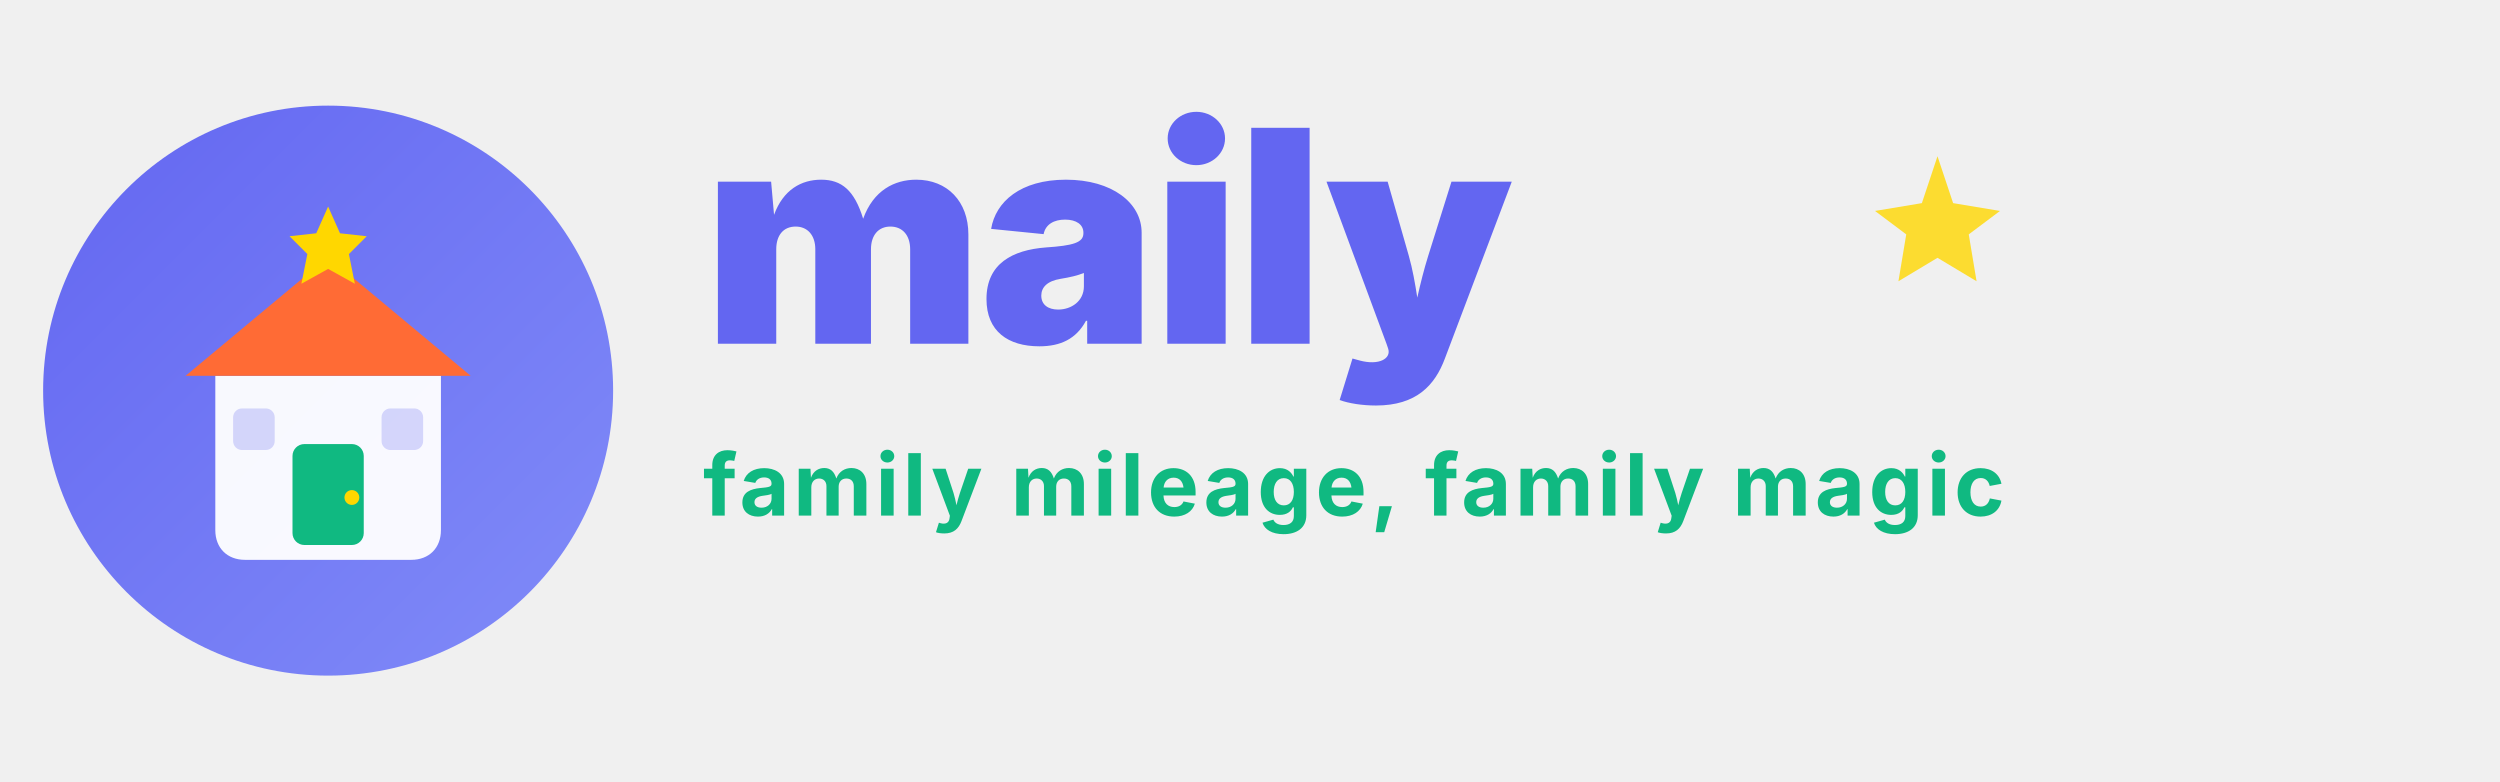
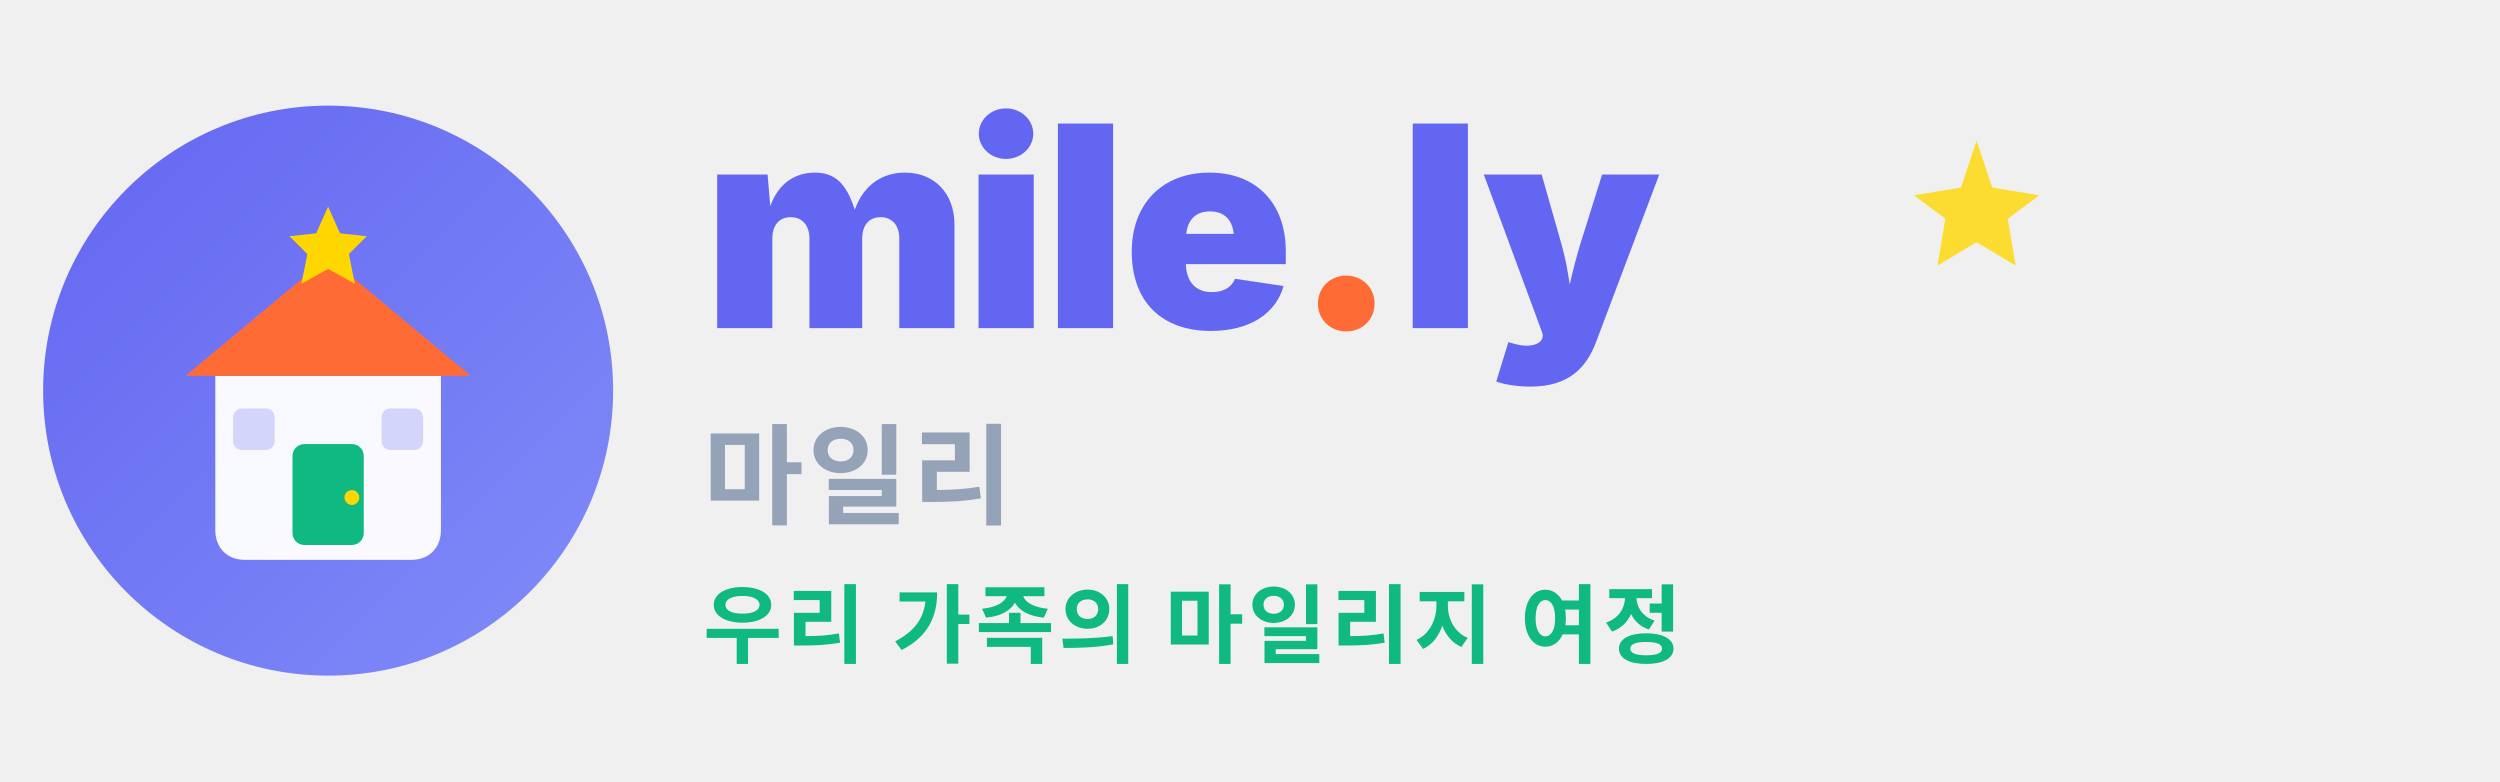
<svg xmlns="http://www.w3.org/2000/svg" viewBox="0 0 320 100">
  <defs>
    <linearGradient id="bg" x1="0%" y1="0%" x2="100%" y2="100%">
      <stop offset="0%" stop-color="#6366F1" />
      <stop offset="100%" stop-color="#818CF8" />
    </linearGradient>
  </defs>
  <g transform="translate(42,50) scale(0.38)">
    <circle cx="0" cy="0" r="96" fill="url(#bg)" />
    <path d="M-38-5v52c0 6 4 10 10 10h56c6 0 10-4 10-10V-5Z" fill="#fff" opacity="0.95" />
    <path d="M-48-5l48-40 48 40Z" fill="#FF6B35" />
    <rect x="-12" y="18" width="24" height="34" rx="4" fill="#10B981" />
    <circle cx="8" cy="36" r="2.5" fill="#FFD700" />
    <rect x="-32" y="6" width="14" height="14" rx="3" fill="#6366F1" opacity="0.25" />
    <rect x="18" y="6" width="14" height="14" rx="3" fill="#6366F1" opacity="0.25" />
    <g transform="translate(0,-48)">
      <polygon points="0,-14 4,-5 13,-4 7,2 9,12 0,7 -9,12 -7,2 -13,-4 -4,-5" fill="#FFD700" />
    </g>
  </g>
-   <text x="90" y="44" font-family="'Nunito', -apple-system, sans-serif" font-size="38" font-weight="900" fill="#6366F1" letter-spacing="-0.5">maily</text>
-   <text x="90" y="66" font-family="'Nunito', -apple-system, sans-serif" font-size="11" font-weight="700" fill="#10B981" letter-spacing="0.5">family mileage, family magic</text>
-   <polygon points="248,20 250,26 256,27 252,30 253,36 248,33 243,36 244,30 240,27 246,26" fill="#FFD700" opacity="0.8" />
+   <text x="90" y="42" font-family="'Nunito', -apple-system, sans-serif" font-size="36" font-weight="900" fill="#6366F1" letter-spacing="-0.5">mile<tspan fill="#FF6B35">.</tspan>ly</text>
+   <text x="90" y="66" font-family="'Noto Sans KR', -apple-system, sans-serif" font-size="14" font-weight="700" fill="#94A3B8" letter-spacing="0.5">마일리</text>
+   <text x="90" y="84" font-family="'Noto Sans KR', -apple-system, sans-serif" font-size="11" font-weight="600" fill="#10B981" letter-spacing="0.5">우리 가족의 마일리지 여정</text>
+   <polygon points="253,18 255,24 261,25 257,28 258,34 253,31 248,34 249,28 245,25 251,24" fill="#FFD700" opacity="0.8" />
</svg>
